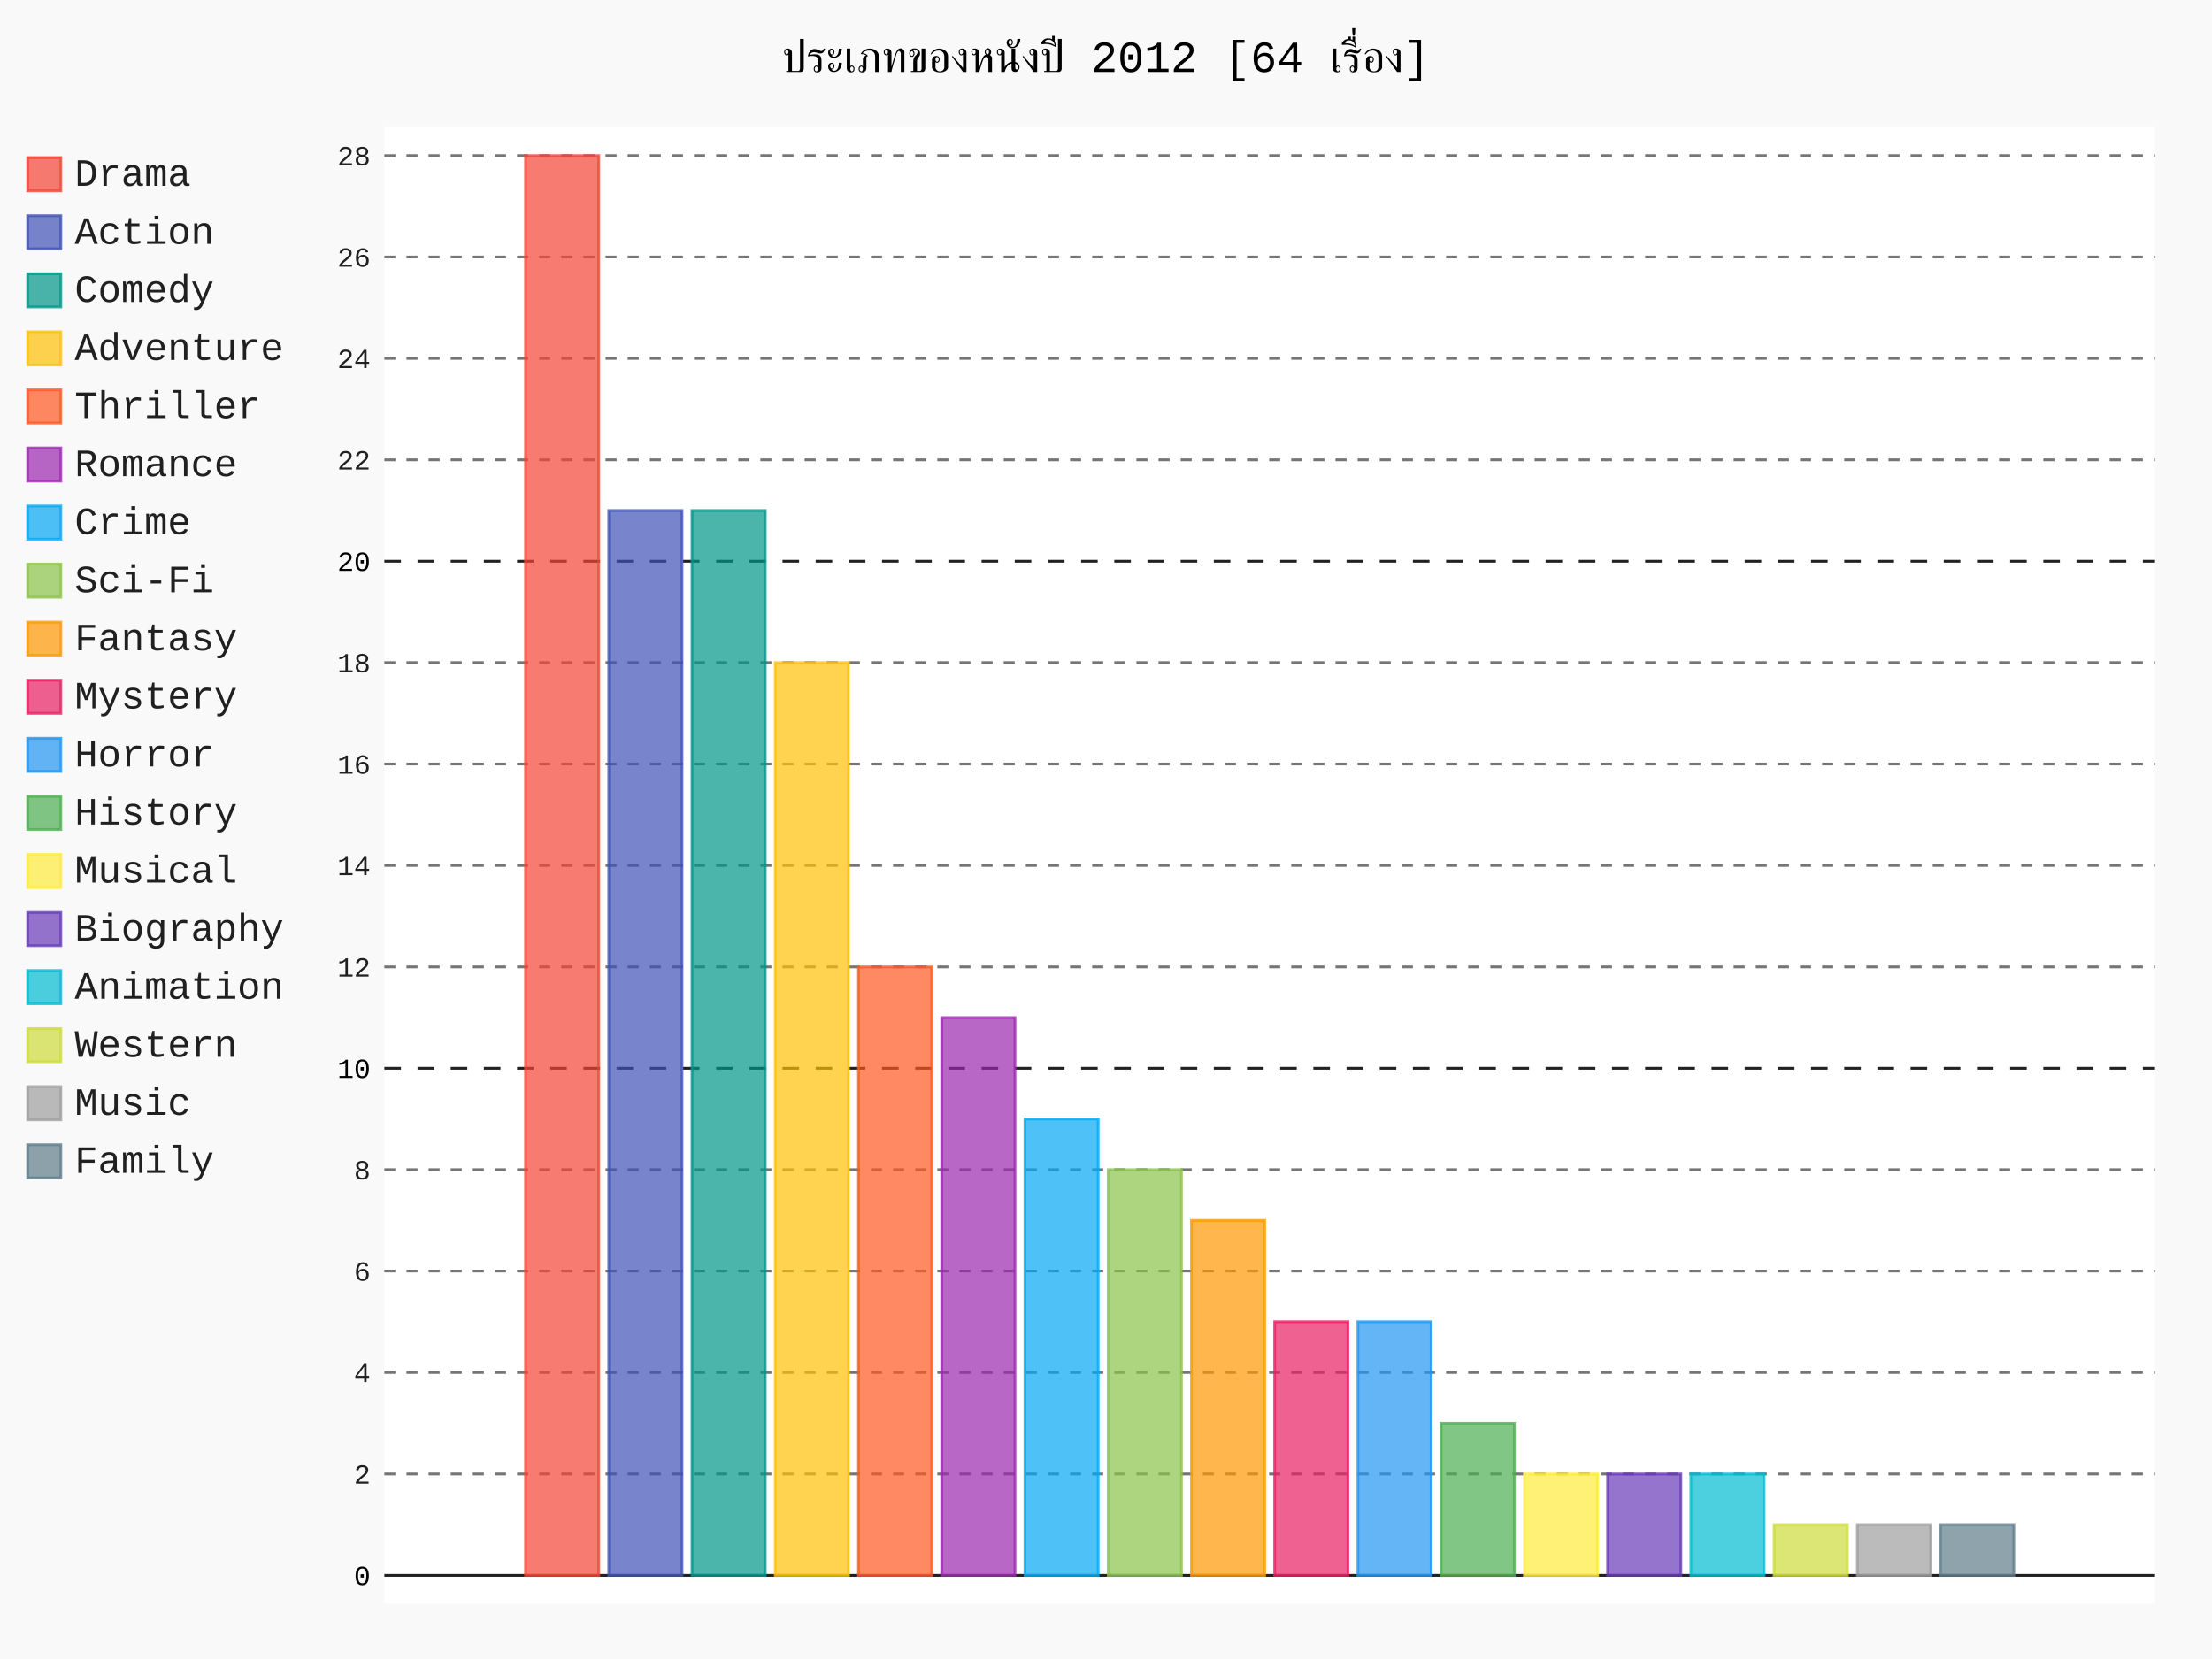
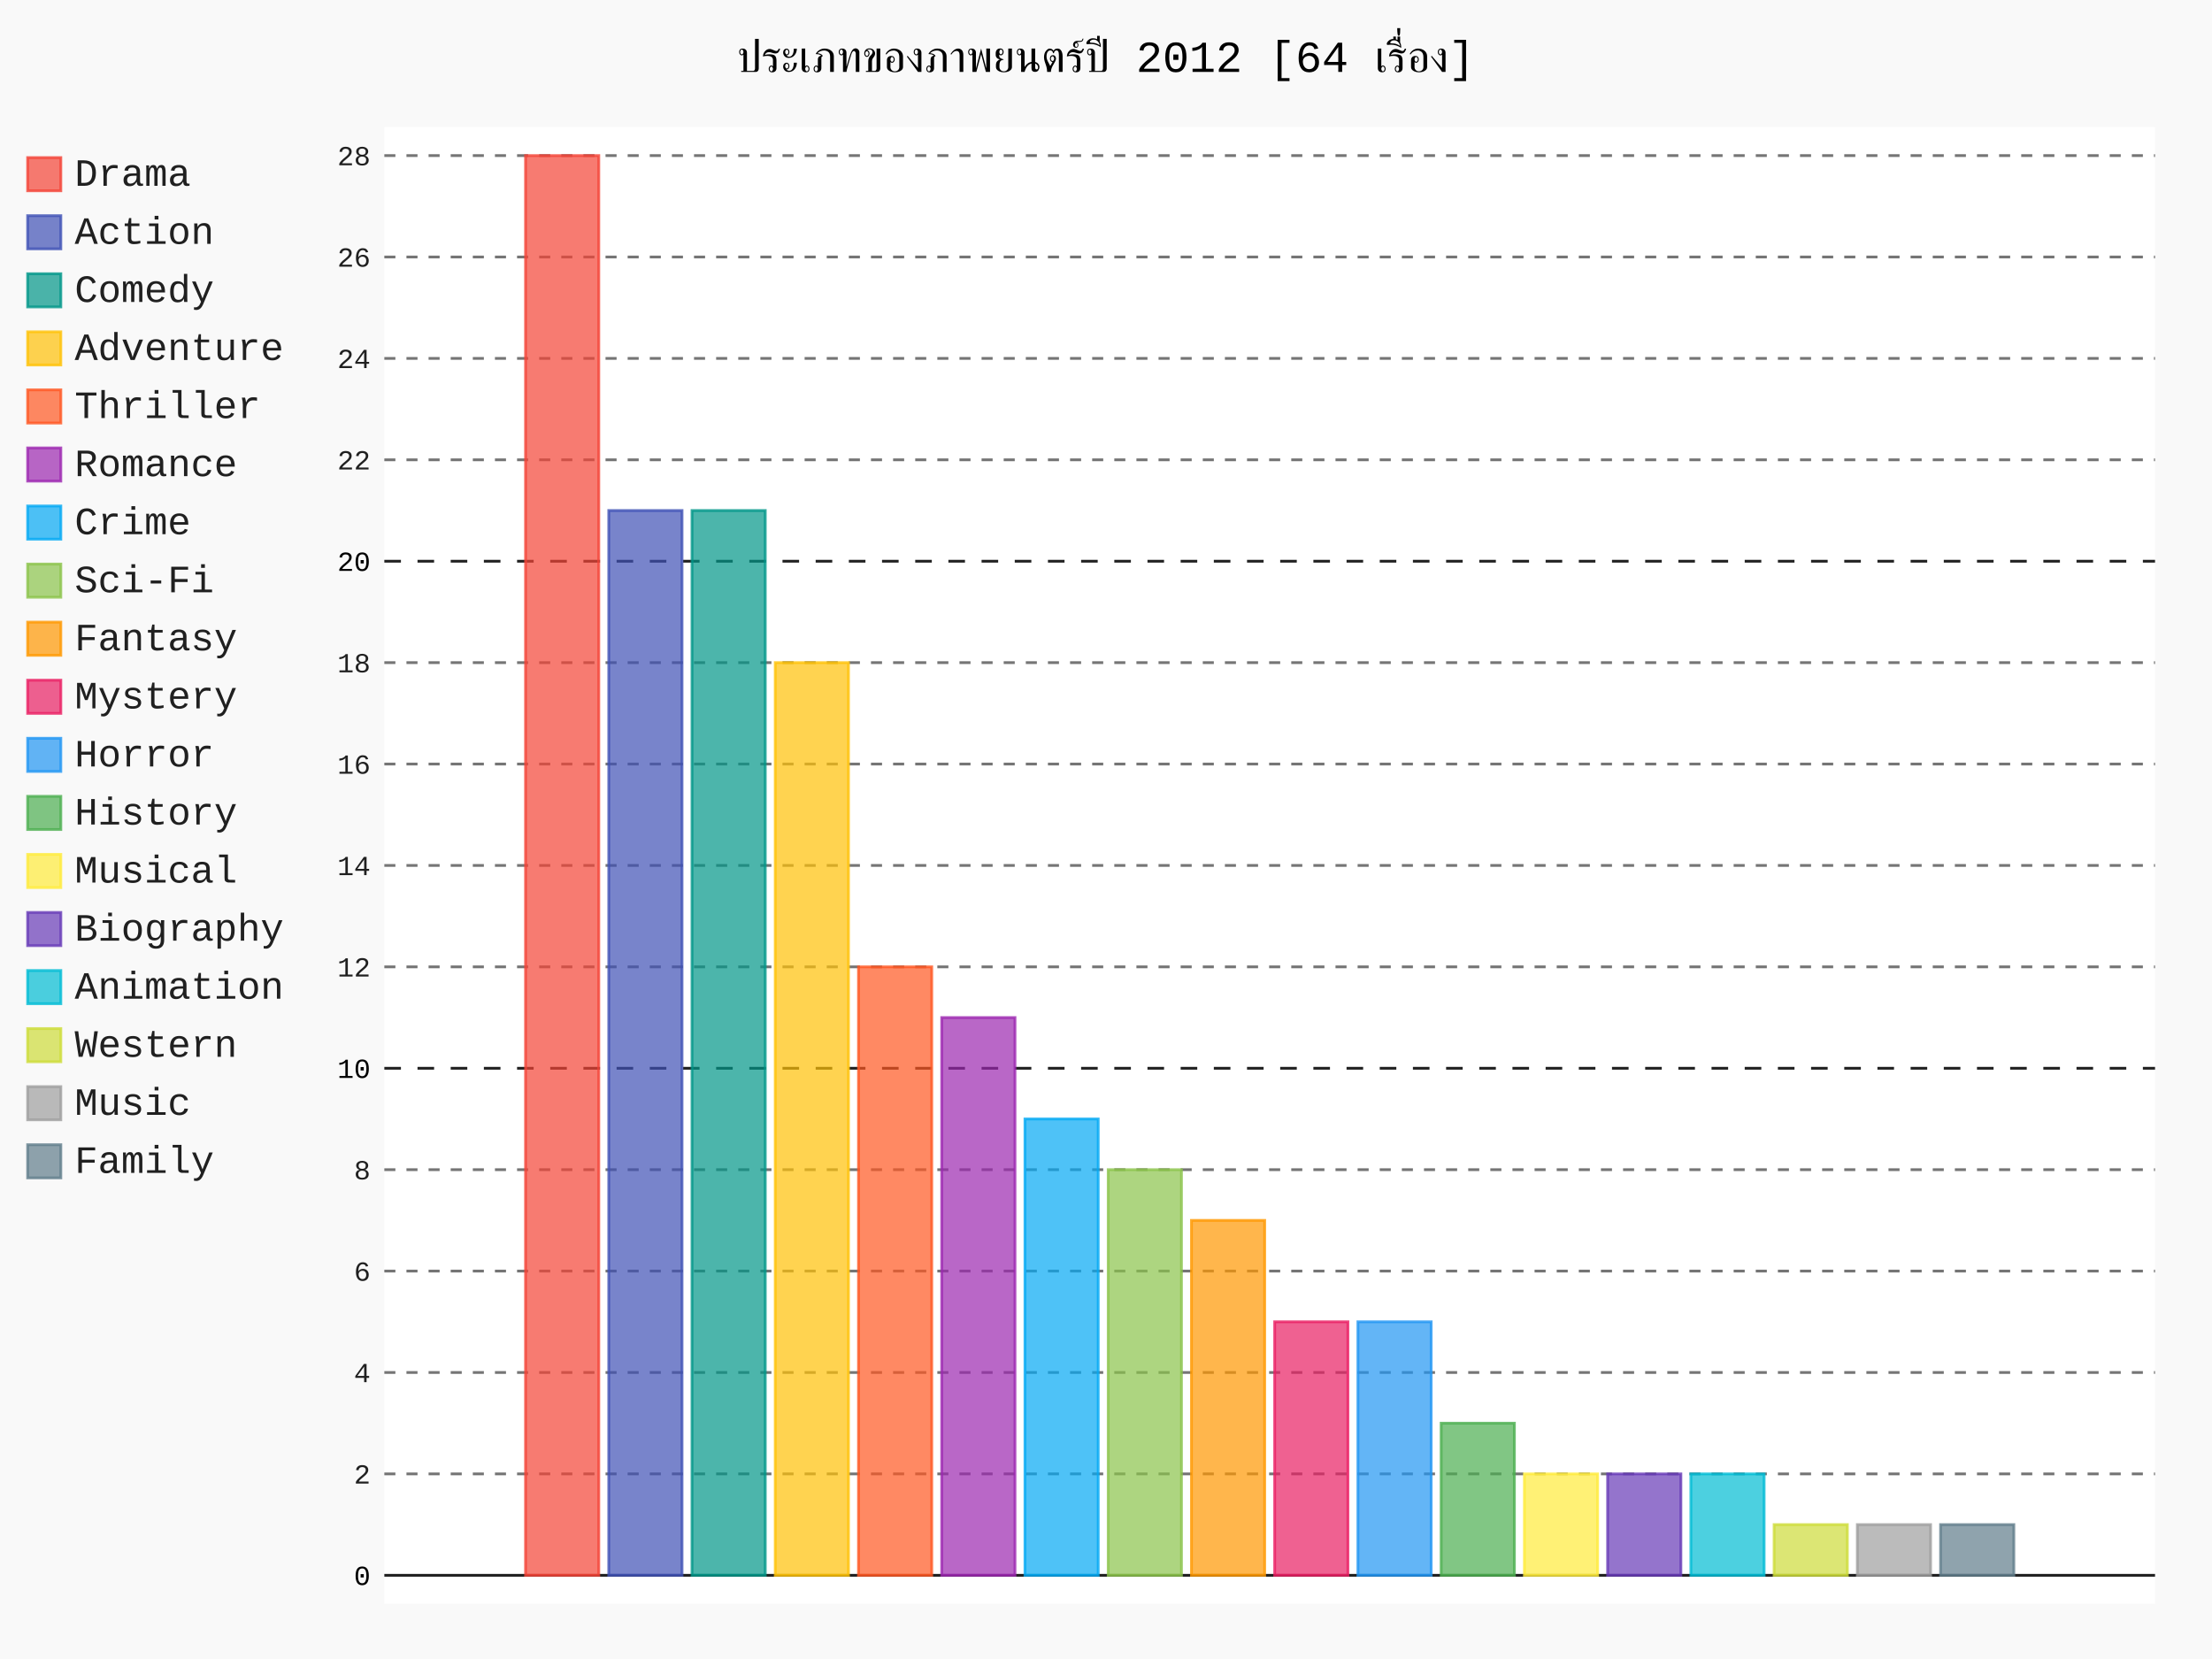
- <svg xmlns="http://www.w3.org/2000/svg" class="pygal-chart" id="chart-984351dc-c50b-4d61-a6a9-8d604bf88dde" viewBox="0 0 800 600">
+ <svg xmlns="http://www.w3.org/2000/svg" class="pygal-chart" id="chart-71fe6a8d-1f50-4943-a49f-e9e0e749d22f" viewBox="0 0 800 600">
  <defs>
-     <style type="text/css">#chart-984351dc-c50b-4d61-a6a9-8d604bf88dde{-webkit-user-select:none;-webkit-font-smoothing:antialiased;font-family:Consolas,"Liberation Mono",Menlo,Courier,monospace}#chart-984351dc-c50b-4d61-a6a9-8d604bf88dde .title{font-family:Consolas,"Liberation Mono",Menlo,Courier,monospace;font-size:16px}#chart-984351dc-c50b-4d61-a6a9-8d604bf88dde .legends .legend text{font-family:Consolas,"Liberation Mono",Menlo,Courier,monospace;font-size:14px}#chart-984351dc-c50b-4d61-a6a9-8d604bf88dde .axis text{font-family:Consolas,"Liberation Mono",Menlo,Courier,monospace;font-size:10px}#chart-984351dc-c50b-4d61-a6a9-8d604bf88dde .axis text.major{font-family:Consolas,"Liberation Mono",Menlo,Courier,monospace;font-size:10px}#chart-984351dc-c50b-4d61-a6a9-8d604bf88dde .text-overlay text.value{font-family:Consolas,"Liberation Mono",Menlo,Courier,monospace;font-size:16px}#chart-984351dc-c50b-4d61-a6a9-8d604bf88dde .text-overlay text.label{font-family:Consolas,"Liberation Mono",Menlo,Courier,monospace;font-size:10px}#chart-984351dc-c50b-4d61-a6a9-8d604bf88dde .tooltip{font-family:Consolas,"Liberation Mono",Menlo,Courier,monospace;font-size:14px}#chart-984351dc-c50b-4d61-a6a9-8d604bf88dde text.no_data{font-family:Consolas,"Liberation Mono",Menlo,Courier,monospace;font-size:64px}
- #chart-984351dc-c50b-4d61-a6a9-8d604bf88dde{background-color:rgba(249,249,249,1)}#chart-984351dc-c50b-4d61-a6a9-8d604bf88dde path,#chart-984351dc-c50b-4d61-a6a9-8d604bf88dde line,#chart-984351dc-c50b-4d61-a6a9-8d604bf88dde rect,#chart-984351dc-c50b-4d61-a6a9-8d604bf88dde circle{-webkit-transition:150ms;-moz-transition:150ms;transition:150ms}#chart-984351dc-c50b-4d61-a6a9-8d604bf88dde .graph &gt; .background{fill:rgba(249,249,249,1)}#chart-984351dc-c50b-4d61-a6a9-8d604bf88dde .plot &gt; .background{fill:rgba(255,255,255,1)}#chart-984351dc-c50b-4d61-a6a9-8d604bf88dde .graph{fill:rgba(0,0,0,.87)}#chart-984351dc-c50b-4d61-a6a9-8d604bf88dde text.no_data{fill:rgba(0,0,0,1)}#chart-984351dc-c50b-4d61-a6a9-8d604bf88dde .title{fill:rgba(0,0,0,1)}#chart-984351dc-c50b-4d61-a6a9-8d604bf88dde .legends .legend text{fill:rgba(0,0,0,.87)}#chart-984351dc-c50b-4d61-a6a9-8d604bf88dde .legends .legend:hover text{fill:rgba(0,0,0,1)}#chart-984351dc-c50b-4d61-a6a9-8d604bf88dde .axis .line{stroke:rgba(0,0,0,1)}#chart-984351dc-c50b-4d61-a6a9-8d604bf88dde .axis .guide.line{stroke:rgba(0,0,0,.54)}#chart-984351dc-c50b-4d61-a6a9-8d604bf88dde .axis .major.line{stroke:rgba(0,0,0,.87)}#chart-984351dc-c50b-4d61-a6a9-8d604bf88dde .axis text.major{fill:rgba(0,0,0,1)}#chart-984351dc-c50b-4d61-a6a9-8d604bf88dde .axis.y .guides:hover .guide.line,#chart-984351dc-c50b-4d61-a6a9-8d604bf88dde .line-graph .axis.x .guides:hover .guide.line,#chart-984351dc-c50b-4d61-a6a9-8d604bf88dde .stackedline-graph .axis.x .guides:hover .guide.line,#chart-984351dc-c50b-4d61-a6a9-8d604bf88dde .xy-graph .axis.x .guides:hover .guide.line{stroke:rgba(0,0,0,1)}#chart-984351dc-c50b-4d61-a6a9-8d604bf88dde .axis .guides:hover text{fill:rgba(0,0,0,1)}#chart-984351dc-c50b-4d61-a6a9-8d604bf88dde .reactive{fill-opacity:.7;stroke-opacity:.8}#chart-984351dc-c50b-4d61-a6a9-8d604bf88dde .ci{stroke:rgba(0,0,0,.87)}#chart-984351dc-c50b-4d61-a6a9-8d604bf88dde .reactive.active,#chart-984351dc-c50b-4d61-a6a9-8d604bf88dde .active .reactive{fill-opacity:.8;stroke-opacity:.9;stroke-width:4}#chart-984351dc-c50b-4d61-a6a9-8d604bf88dde .ci .reactive.active{stroke-width:1.5}#chart-984351dc-c50b-4d61-a6a9-8d604bf88dde .series text{fill:rgba(0,0,0,1)}#chart-984351dc-c50b-4d61-a6a9-8d604bf88dde .tooltip rect{fill:rgba(255,255,255,1);stroke:rgba(0,0,0,1);-webkit-transition:opacity 150ms;-moz-transition:opacity 150ms;transition:opacity 150ms}#chart-984351dc-c50b-4d61-a6a9-8d604bf88dde .tooltip .label{fill:rgba(0,0,0,.87)}#chart-984351dc-c50b-4d61-a6a9-8d604bf88dde .tooltip .label{fill:rgba(0,0,0,.87)}#chart-984351dc-c50b-4d61-a6a9-8d604bf88dde .tooltip .legend{font-size:.8em;fill:rgba(0,0,0,.54)}#chart-984351dc-c50b-4d61-a6a9-8d604bf88dde .tooltip .x_label{font-size:.6em;fill:rgba(0,0,0,1)}#chart-984351dc-c50b-4d61-a6a9-8d604bf88dde .tooltip .xlink{font-size:.5em;text-decoration:underline}#chart-984351dc-c50b-4d61-a6a9-8d604bf88dde .tooltip .value{font-size:1.5em}#chart-984351dc-c50b-4d61-a6a9-8d604bf88dde .bound{font-size:.5em}#chart-984351dc-c50b-4d61-a6a9-8d604bf88dde .max-value{font-size:.75em;fill:rgba(0,0,0,.54)}#chart-984351dc-c50b-4d61-a6a9-8d604bf88dde .map-element{fill:rgba(255,255,255,1);stroke:rgba(0,0,0,.54) !important}#chart-984351dc-c50b-4d61-a6a9-8d604bf88dde .map-element .reactive{fill-opacity:inherit;stroke-opacity:inherit}#chart-984351dc-c50b-4d61-a6a9-8d604bf88dde .color-0,#chart-984351dc-c50b-4d61-a6a9-8d604bf88dde .color-0 a:visited{stroke:#F44336;fill:#F44336}#chart-984351dc-c50b-4d61-a6a9-8d604bf88dde .color-1,#chart-984351dc-c50b-4d61-a6a9-8d604bf88dde .color-1 a:visited{stroke:#3F51B5;fill:#3F51B5}#chart-984351dc-c50b-4d61-a6a9-8d604bf88dde .color-2,#chart-984351dc-c50b-4d61-a6a9-8d604bf88dde .color-2 a:visited{stroke:#009688;fill:#009688}#chart-984351dc-c50b-4d61-a6a9-8d604bf88dde .color-3,#chart-984351dc-c50b-4d61-a6a9-8d604bf88dde .color-3 a:visited{stroke:#FFC107;fill:#FFC107}#chart-984351dc-c50b-4d61-a6a9-8d604bf88dde .color-4,#chart-984351dc-c50b-4d61-a6a9-8d604bf88dde .color-4 a:visited{stroke:#FF5722;fill:#FF5722}#chart-984351dc-c50b-4d61-a6a9-8d604bf88dde .color-5,#chart-984351dc-c50b-4d61-a6a9-8d604bf88dde .color-5 a:visited{stroke:#9C27B0;fill:#9C27B0}#chart-984351dc-c50b-4d61-a6a9-8d604bf88dde .color-6,#chart-984351dc-c50b-4d61-a6a9-8d604bf88dde .color-6 a:visited{stroke:#03A9F4;fill:#03A9F4}#chart-984351dc-c50b-4d61-a6a9-8d604bf88dde .color-7,#chart-984351dc-c50b-4d61-a6a9-8d604bf88dde .color-7 a:visited{stroke:#8BC34A;fill:#8BC34A}#chart-984351dc-c50b-4d61-a6a9-8d604bf88dde .color-8,#chart-984351dc-c50b-4d61-a6a9-8d604bf88dde .color-8 a:visited{stroke:#FF9800;fill:#FF9800}#chart-984351dc-c50b-4d61-a6a9-8d604bf88dde .color-9,#chart-984351dc-c50b-4d61-a6a9-8d604bf88dde .color-9 a:visited{stroke:#E91E63;fill:#E91E63}#chart-984351dc-c50b-4d61-a6a9-8d604bf88dde .color-10,#chart-984351dc-c50b-4d61-a6a9-8d604bf88dde .color-10 a:visited{stroke:#2196F3;fill:#2196F3}#chart-984351dc-c50b-4d61-a6a9-8d604bf88dde .color-11,#chart-984351dc-c50b-4d61-a6a9-8d604bf88dde .color-11 a:visited{stroke:#4CAF50;fill:#4CAF50}#chart-984351dc-c50b-4d61-a6a9-8d604bf88dde .color-12,#chart-984351dc-c50b-4d61-a6a9-8d604bf88dde .color-12 a:visited{stroke:#FFEB3B;fill:#FFEB3B}#chart-984351dc-c50b-4d61-a6a9-8d604bf88dde .color-13,#chart-984351dc-c50b-4d61-a6a9-8d604bf88dde .color-13 a:visited{stroke:#673AB7;fill:#673AB7}#chart-984351dc-c50b-4d61-a6a9-8d604bf88dde .color-14,#chart-984351dc-c50b-4d61-a6a9-8d604bf88dde .color-14 a:visited{stroke:#00BCD4;fill:#00BCD4}#chart-984351dc-c50b-4d61-a6a9-8d604bf88dde .color-15,#chart-984351dc-c50b-4d61-a6a9-8d604bf88dde .color-15 a:visited{stroke:#CDDC39;fill:#CDDC39}#chart-984351dc-c50b-4d61-a6a9-8d604bf88dde .color-16,#chart-984351dc-c50b-4d61-a6a9-8d604bf88dde .color-16 a:visited{stroke:#9E9E9E;fill:#9E9E9E}#chart-984351dc-c50b-4d61-a6a9-8d604bf88dde .color-17,#chart-984351dc-c50b-4d61-a6a9-8d604bf88dde .color-17 a:visited{stroke:#607D8B;fill:#607D8B}#chart-984351dc-c50b-4d61-a6a9-8d604bf88dde .text-overlay .color-0 text{fill:black}#chart-984351dc-c50b-4d61-a6a9-8d604bf88dde .text-overlay .color-1 text{fill:black}#chart-984351dc-c50b-4d61-a6a9-8d604bf88dde .text-overlay .color-2 text{fill:black}#chart-984351dc-c50b-4d61-a6a9-8d604bf88dde .text-overlay .color-3 text{fill:black}#chart-984351dc-c50b-4d61-a6a9-8d604bf88dde .text-overlay .color-4 text{fill:black}#chart-984351dc-c50b-4d61-a6a9-8d604bf88dde .text-overlay .color-5 text{fill:black}#chart-984351dc-c50b-4d61-a6a9-8d604bf88dde .text-overlay .color-6 text{fill:black}#chart-984351dc-c50b-4d61-a6a9-8d604bf88dde .text-overlay .color-7 text{fill:black}#chart-984351dc-c50b-4d61-a6a9-8d604bf88dde .text-overlay .color-8 text{fill:black}#chart-984351dc-c50b-4d61-a6a9-8d604bf88dde .text-overlay .color-9 text{fill:black}#chart-984351dc-c50b-4d61-a6a9-8d604bf88dde .text-overlay .color-10 text{fill:black}#chart-984351dc-c50b-4d61-a6a9-8d604bf88dde .text-overlay .color-11 text{fill:black}#chart-984351dc-c50b-4d61-a6a9-8d604bf88dde .text-overlay .color-12 text{fill:black}#chart-984351dc-c50b-4d61-a6a9-8d604bf88dde .text-overlay .color-13 text{fill:black}#chart-984351dc-c50b-4d61-a6a9-8d604bf88dde .text-overlay .color-14 text{fill:black}#chart-984351dc-c50b-4d61-a6a9-8d604bf88dde .text-overlay .color-15 text{fill:black}#chart-984351dc-c50b-4d61-a6a9-8d604bf88dde .text-overlay .color-16 text{fill:black}#chart-984351dc-c50b-4d61-a6a9-8d604bf88dde .text-overlay .color-17 text{fill:black}
- #chart-984351dc-c50b-4d61-a6a9-8d604bf88dde text.no_data{text-anchor:middle}#chart-984351dc-c50b-4d61-a6a9-8d604bf88dde .guide.line{fill:none}#chart-984351dc-c50b-4d61-a6a9-8d604bf88dde .centered{text-anchor:middle}#chart-984351dc-c50b-4d61-a6a9-8d604bf88dde .title{text-anchor:middle}#chart-984351dc-c50b-4d61-a6a9-8d604bf88dde .legends .legend text{fill-opacity:1}#chart-984351dc-c50b-4d61-a6a9-8d604bf88dde .axis.x text{text-anchor:middle}#chart-984351dc-c50b-4d61-a6a9-8d604bf88dde .axis.x:not(.web) text[transform]{text-anchor:start}#chart-984351dc-c50b-4d61-a6a9-8d604bf88dde .axis.x:not(.web) text[transform].backwards{text-anchor:end}#chart-984351dc-c50b-4d61-a6a9-8d604bf88dde .axis.y text{text-anchor:end}#chart-984351dc-c50b-4d61-a6a9-8d604bf88dde .axis.y text[transform].backwards{text-anchor:start}#chart-984351dc-c50b-4d61-a6a9-8d604bf88dde .axis.y2 text{text-anchor:start}#chart-984351dc-c50b-4d61-a6a9-8d604bf88dde .axis.y2 text[transform].backwards{text-anchor:end}#chart-984351dc-c50b-4d61-a6a9-8d604bf88dde .axis .guide.line{stroke-dasharray:4,4}#chart-984351dc-c50b-4d61-a6a9-8d604bf88dde .axis .major.guide.line{stroke-dasharray:6,6}#chart-984351dc-c50b-4d61-a6a9-8d604bf88dde .horizontal .axis.y .guide.line,#chart-984351dc-c50b-4d61-a6a9-8d604bf88dde .horizontal .axis.y2 .guide.line,#chart-984351dc-c50b-4d61-a6a9-8d604bf88dde .vertical .axis.x .guide.line{opacity:0}#chart-984351dc-c50b-4d61-a6a9-8d604bf88dde .horizontal .axis.always_show .guide.line,#chart-984351dc-c50b-4d61-a6a9-8d604bf88dde .vertical .axis.always_show .guide.line{opacity:1 !important}#chart-984351dc-c50b-4d61-a6a9-8d604bf88dde .axis.y .guides:hover .guide.line,#chart-984351dc-c50b-4d61-a6a9-8d604bf88dde .axis.y2 .guides:hover .guide.line,#chart-984351dc-c50b-4d61-a6a9-8d604bf88dde .axis.x .guides:hover .guide.line{opacity:1}#chart-984351dc-c50b-4d61-a6a9-8d604bf88dde .axis .guides:hover text{opacity:1}#chart-984351dc-c50b-4d61-a6a9-8d604bf88dde .nofill{fill:none}#chart-984351dc-c50b-4d61-a6a9-8d604bf88dde .subtle-fill{fill-opacity:.2}#chart-984351dc-c50b-4d61-a6a9-8d604bf88dde .dot{stroke-width:1px;fill-opacity:1}#chart-984351dc-c50b-4d61-a6a9-8d604bf88dde .dot.active{stroke-width:5px}#chart-984351dc-c50b-4d61-a6a9-8d604bf88dde .dot.negative{fill:transparent}#chart-984351dc-c50b-4d61-a6a9-8d604bf88dde text,#chart-984351dc-c50b-4d61-a6a9-8d604bf88dde tspan{stroke:none !important}#chart-984351dc-c50b-4d61-a6a9-8d604bf88dde .series text.active{opacity:1}#chart-984351dc-c50b-4d61-a6a9-8d604bf88dde .tooltip rect{fill-opacity:.95;stroke-width:.5}#chart-984351dc-c50b-4d61-a6a9-8d604bf88dde .tooltip text{fill-opacity:1}#chart-984351dc-c50b-4d61-a6a9-8d604bf88dde .showable{visibility:hidden}#chart-984351dc-c50b-4d61-a6a9-8d604bf88dde .showable.shown{visibility:visible}#chart-984351dc-c50b-4d61-a6a9-8d604bf88dde .gauge-background{fill:rgba(229,229,229,1);stroke:none}#chart-984351dc-c50b-4d61-a6a9-8d604bf88dde .bg-lines{stroke:rgba(249,249,249,1);stroke-width:2px}</style>
+     <style type="text/css">#chart-71fe6a8d-1f50-4943-a49f-e9e0e749d22f{-webkit-user-select:none;-webkit-font-smoothing:antialiased;font-family:Consolas,"Liberation Mono",Menlo,Courier,monospace}#chart-71fe6a8d-1f50-4943-a49f-e9e0e749d22f .title{font-family:Consolas,"Liberation Mono",Menlo,Courier,monospace;font-size:16px}#chart-71fe6a8d-1f50-4943-a49f-e9e0e749d22f .legends .legend text{font-family:Consolas,"Liberation Mono",Menlo,Courier,monospace;font-size:14px}#chart-71fe6a8d-1f50-4943-a49f-e9e0e749d22f .axis text{font-family:Consolas,"Liberation Mono",Menlo,Courier,monospace;font-size:10px}#chart-71fe6a8d-1f50-4943-a49f-e9e0e749d22f .axis text.major{font-family:Consolas,"Liberation Mono",Menlo,Courier,monospace;font-size:10px}#chart-71fe6a8d-1f50-4943-a49f-e9e0e749d22f .text-overlay text.value{font-family:Consolas,"Liberation Mono",Menlo,Courier,monospace;font-size:16px}#chart-71fe6a8d-1f50-4943-a49f-e9e0e749d22f .text-overlay text.label{font-family:Consolas,"Liberation Mono",Menlo,Courier,monospace;font-size:10px}#chart-71fe6a8d-1f50-4943-a49f-e9e0e749d22f .tooltip{font-family:Consolas,"Liberation Mono",Menlo,Courier,monospace;font-size:14px}#chart-71fe6a8d-1f50-4943-a49f-e9e0e749d22f text.no_data{font-family:Consolas,"Liberation Mono",Menlo,Courier,monospace;font-size:64px}
+ #chart-71fe6a8d-1f50-4943-a49f-e9e0e749d22f{background-color:rgba(249,249,249,1)}#chart-71fe6a8d-1f50-4943-a49f-e9e0e749d22f path,#chart-71fe6a8d-1f50-4943-a49f-e9e0e749d22f line,#chart-71fe6a8d-1f50-4943-a49f-e9e0e749d22f rect,#chart-71fe6a8d-1f50-4943-a49f-e9e0e749d22f circle{-webkit-transition:150ms;-moz-transition:150ms;transition:150ms}#chart-71fe6a8d-1f50-4943-a49f-e9e0e749d22f .graph &gt; .background{fill:rgba(249,249,249,1)}#chart-71fe6a8d-1f50-4943-a49f-e9e0e749d22f .plot &gt; .background{fill:rgba(255,255,255,1)}#chart-71fe6a8d-1f50-4943-a49f-e9e0e749d22f .graph{fill:rgba(0,0,0,.87)}#chart-71fe6a8d-1f50-4943-a49f-e9e0e749d22f text.no_data{fill:rgba(0,0,0,1)}#chart-71fe6a8d-1f50-4943-a49f-e9e0e749d22f .title{fill:rgba(0,0,0,1)}#chart-71fe6a8d-1f50-4943-a49f-e9e0e749d22f .legends .legend text{fill:rgba(0,0,0,.87)}#chart-71fe6a8d-1f50-4943-a49f-e9e0e749d22f .legends .legend:hover text{fill:rgba(0,0,0,1)}#chart-71fe6a8d-1f50-4943-a49f-e9e0e749d22f .axis .line{stroke:rgba(0,0,0,1)}#chart-71fe6a8d-1f50-4943-a49f-e9e0e749d22f .axis .guide.line{stroke:rgba(0,0,0,.54)}#chart-71fe6a8d-1f50-4943-a49f-e9e0e749d22f .axis .major.line{stroke:rgba(0,0,0,.87)}#chart-71fe6a8d-1f50-4943-a49f-e9e0e749d22f .axis text.major{fill:rgba(0,0,0,1)}#chart-71fe6a8d-1f50-4943-a49f-e9e0e749d22f .axis.y .guides:hover .guide.line,#chart-71fe6a8d-1f50-4943-a49f-e9e0e749d22f .line-graph .axis.x .guides:hover .guide.line,#chart-71fe6a8d-1f50-4943-a49f-e9e0e749d22f .stackedline-graph .axis.x .guides:hover .guide.line,#chart-71fe6a8d-1f50-4943-a49f-e9e0e749d22f .xy-graph .axis.x .guides:hover .guide.line{stroke:rgba(0,0,0,1)}#chart-71fe6a8d-1f50-4943-a49f-e9e0e749d22f .axis .guides:hover text{fill:rgba(0,0,0,1)}#chart-71fe6a8d-1f50-4943-a49f-e9e0e749d22f .reactive{fill-opacity:.7;stroke-opacity:.8}#chart-71fe6a8d-1f50-4943-a49f-e9e0e749d22f .ci{stroke:rgba(0,0,0,.87)}#chart-71fe6a8d-1f50-4943-a49f-e9e0e749d22f .reactive.active,#chart-71fe6a8d-1f50-4943-a49f-e9e0e749d22f .active .reactive{fill-opacity:.8;stroke-opacity:.9;stroke-width:4}#chart-71fe6a8d-1f50-4943-a49f-e9e0e749d22f .ci .reactive.active{stroke-width:1.5}#chart-71fe6a8d-1f50-4943-a49f-e9e0e749d22f .series text{fill:rgba(0,0,0,1)}#chart-71fe6a8d-1f50-4943-a49f-e9e0e749d22f .tooltip rect{fill:rgba(255,255,255,1);stroke:rgba(0,0,0,1);-webkit-transition:opacity 150ms;-moz-transition:opacity 150ms;transition:opacity 150ms}#chart-71fe6a8d-1f50-4943-a49f-e9e0e749d22f .tooltip .label{fill:rgba(0,0,0,.87)}#chart-71fe6a8d-1f50-4943-a49f-e9e0e749d22f .tooltip .label{fill:rgba(0,0,0,.87)}#chart-71fe6a8d-1f50-4943-a49f-e9e0e749d22f .tooltip .legend{font-size:.8em;fill:rgba(0,0,0,.54)}#chart-71fe6a8d-1f50-4943-a49f-e9e0e749d22f .tooltip .x_label{font-size:.6em;fill:rgba(0,0,0,1)}#chart-71fe6a8d-1f50-4943-a49f-e9e0e749d22f .tooltip .xlink{font-size:.5em;text-decoration:underline}#chart-71fe6a8d-1f50-4943-a49f-e9e0e749d22f .tooltip .value{font-size:1.5em}#chart-71fe6a8d-1f50-4943-a49f-e9e0e749d22f .bound{font-size:.5em}#chart-71fe6a8d-1f50-4943-a49f-e9e0e749d22f .max-value{font-size:.75em;fill:rgba(0,0,0,.54)}#chart-71fe6a8d-1f50-4943-a49f-e9e0e749d22f .map-element{fill:rgba(255,255,255,1);stroke:rgba(0,0,0,.54) !important}#chart-71fe6a8d-1f50-4943-a49f-e9e0e749d22f .map-element .reactive{fill-opacity:inherit;stroke-opacity:inherit}#chart-71fe6a8d-1f50-4943-a49f-e9e0e749d22f .color-0,#chart-71fe6a8d-1f50-4943-a49f-e9e0e749d22f .color-0 a:visited{stroke:#F44336;fill:#F44336}#chart-71fe6a8d-1f50-4943-a49f-e9e0e749d22f .color-1,#chart-71fe6a8d-1f50-4943-a49f-e9e0e749d22f .color-1 a:visited{stroke:#3F51B5;fill:#3F51B5}#chart-71fe6a8d-1f50-4943-a49f-e9e0e749d22f .color-2,#chart-71fe6a8d-1f50-4943-a49f-e9e0e749d22f .color-2 a:visited{stroke:#009688;fill:#009688}#chart-71fe6a8d-1f50-4943-a49f-e9e0e749d22f .color-3,#chart-71fe6a8d-1f50-4943-a49f-e9e0e749d22f .color-3 a:visited{stroke:#FFC107;fill:#FFC107}#chart-71fe6a8d-1f50-4943-a49f-e9e0e749d22f .color-4,#chart-71fe6a8d-1f50-4943-a49f-e9e0e749d22f .color-4 a:visited{stroke:#FF5722;fill:#FF5722}#chart-71fe6a8d-1f50-4943-a49f-e9e0e749d22f .color-5,#chart-71fe6a8d-1f50-4943-a49f-e9e0e749d22f .color-5 a:visited{stroke:#9C27B0;fill:#9C27B0}#chart-71fe6a8d-1f50-4943-a49f-e9e0e749d22f .color-6,#chart-71fe6a8d-1f50-4943-a49f-e9e0e749d22f .color-6 a:visited{stroke:#03A9F4;fill:#03A9F4}#chart-71fe6a8d-1f50-4943-a49f-e9e0e749d22f .color-7,#chart-71fe6a8d-1f50-4943-a49f-e9e0e749d22f .color-7 a:visited{stroke:#8BC34A;fill:#8BC34A}#chart-71fe6a8d-1f50-4943-a49f-e9e0e749d22f .color-8,#chart-71fe6a8d-1f50-4943-a49f-e9e0e749d22f .color-8 a:visited{stroke:#FF9800;fill:#FF9800}#chart-71fe6a8d-1f50-4943-a49f-e9e0e749d22f .color-9,#chart-71fe6a8d-1f50-4943-a49f-e9e0e749d22f .color-9 a:visited{stroke:#E91E63;fill:#E91E63}#chart-71fe6a8d-1f50-4943-a49f-e9e0e749d22f .color-10,#chart-71fe6a8d-1f50-4943-a49f-e9e0e749d22f .color-10 a:visited{stroke:#2196F3;fill:#2196F3}#chart-71fe6a8d-1f50-4943-a49f-e9e0e749d22f .color-11,#chart-71fe6a8d-1f50-4943-a49f-e9e0e749d22f .color-11 a:visited{stroke:#4CAF50;fill:#4CAF50}#chart-71fe6a8d-1f50-4943-a49f-e9e0e749d22f .color-12,#chart-71fe6a8d-1f50-4943-a49f-e9e0e749d22f .color-12 a:visited{stroke:#FFEB3B;fill:#FFEB3B}#chart-71fe6a8d-1f50-4943-a49f-e9e0e749d22f .color-13,#chart-71fe6a8d-1f50-4943-a49f-e9e0e749d22f .color-13 a:visited{stroke:#673AB7;fill:#673AB7}#chart-71fe6a8d-1f50-4943-a49f-e9e0e749d22f .color-14,#chart-71fe6a8d-1f50-4943-a49f-e9e0e749d22f .color-14 a:visited{stroke:#00BCD4;fill:#00BCD4}#chart-71fe6a8d-1f50-4943-a49f-e9e0e749d22f .color-15,#chart-71fe6a8d-1f50-4943-a49f-e9e0e749d22f .color-15 a:visited{stroke:#CDDC39;fill:#CDDC39}#chart-71fe6a8d-1f50-4943-a49f-e9e0e749d22f .color-16,#chart-71fe6a8d-1f50-4943-a49f-e9e0e749d22f .color-16 a:visited{stroke:#9E9E9E;fill:#9E9E9E}#chart-71fe6a8d-1f50-4943-a49f-e9e0e749d22f .color-17,#chart-71fe6a8d-1f50-4943-a49f-e9e0e749d22f .color-17 a:visited{stroke:#607D8B;fill:#607D8B}#chart-71fe6a8d-1f50-4943-a49f-e9e0e749d22f .text-overlay .color-0 text{fill:black}#chart-71fe6a8d-1f50-4943-a49f-e9e0e749d22f .text-overlay .color-1 text{fill:black}#chart-71fe6a8d-1f50-4943-a49f-e9e0e749d22f .text-overlay .color-2 text{fill:black}#chart-71fe6a8d-1f50-4943-a49f-e9e0e749d22f .text-overlay .color-3 text{fill:black}#chart-71fe6a8d-1f50-4943-a49f-e9e0e749d22f .text-overlay .color-4 text{fill:black}#chart-71fe6a8d-1f50-4943-a49f-e9e0e749d22f .text-overlay .color-5 text{fill:black}#chart-71fe6a8d-1f50-4943-a49f-e9e0e749d22f .text-overlay .color-6 text{fill:black}#chart-71fe6a8d-1f50-4943-a49f-e9e0e749d22f .text-overlay .color-7 text{fill:black}#chart-71fe6a8d-1f50-4943-a49f-e9e0e749d22f .text-overlay .color-8 text{fill:black}#chart-71fe6a8d-1f50-4943-a49f-e9e0e749d22f .text-overlay .color-9 text{fill:black}#chart-71fe6a8d-1f50-4943-a49f-e9e0e749d22f .text-overlay .color-10 text{fill:black}#chart-71fe6a8d-1f50-4943-a49f-e9e0e749d22f .text-overlay .color-11 text{fill:black}#chart-71fe6a8d-1f50-4943-a49f-e9e0e749d22f .text-overlay .color-12 text{fill:black}#chart-71fe6a8d-1f50-4943-a49f-e9e0e749d22f .text-overlay .color-13 text{fill:black}#chart-71fe6a8d-1f50-4943-a49f-e9e0e749d22f .text-overlay .color-14 text{fill:black}#chart-71fe6a8d-1f50-4943-a49f-e9e0e749d22f .text-overlay .color-15 text{fill:black}#chart-71fe6a8d-1f50-4943-a49f-e9e0e749d22f .text-overlay .color-16 text{fill:black}#chart-71fe6a8d-1f50-4943-a49f-e9e0e749d22f .text-overlay .color-17 text{fill:black}
+ #chart-71fe6a8d-1f50-4943-a49f-e9e0e749d22f text.no_data{text-anchor:middle}#chart-71fe6a8d-1f50-4943-a49f-e9e0e749d22f .guide.line{fill:none}#chart-71fe6a8d-1f50-4943-a49f-e9e0e749d22f .centered{text-anchor:middle}#chart-71fe6a8d-1f50-4943-a49f-e9e0e749d22f .title{text-anchor:middle}#chart-71fe6a8d-1f50-4943-a49f-e9e0e749d22f .legends .legend text{fill-opacity:1}#chart-71fe6a8d-1f50-4943-a49f-e9e0e749d22f .axis.x text{text-anchor:middle}#chart-71fe6a8d-1f50-4943-a49f-e9e0e749d22f .axis.x:not(.web) text[transform]{text-anchor:start}#chart-71fe6a8d-1f50-4943-a49f-e9e0e749d22f .axis.x:not(.web) text[transform].backwards{text-anchor:end}#chart-71fe6a8d-1f50-4943-a49f-e9e0e749d22f .axis.y text{text-anchor:end}#chart-71fe6a8d-1f50-4943-a49f-e9e0e749d22f .axis.y text[transform].backwards{text-anchor:start}#chart-71fe6a8d-1f50-4943-a49f-e9e0e749d22f .axis.y2 text{text-anchor:start}#chart-71fe6a8d-1f50-4943-a49f-e9e0e749d22f .axis.y2 text[transform].backwards{text-anchor:end}#chart-71fe6a8d-1f50-4943-a49f-e9e0e749d22f .axis .guide.line{stroke-dasharray:4,4}#chart-71fe6a8d-1f50-4943-a49f-e9e0e749d22f .axis .major.guide.line{stroke-dasharray:6,6}#chart-71fe6a8d-1f50-4943-a49f-e9e0e749d22f .horizontal .axis.y .guide.line,#chart-71fe6a8d-1f50-4943-a49f-e9e0e749d22f .horizontal .axis.y2 .guide.line,#chart-71fe6a8d-1f50-4943-a49f-e9e0e749d22f .vertical .axis.x .guide.line{opacity:0}#chart-71fe6a8d-1f50-4943-a49f-e9e0e749d22f .horizontal .axis.always_show .guide.line,#chart-71fe6a8d-1f50-4943-a49f-e9e0e749d22f .vertical .axis.always_show .guide.line{opacity:1 !important}#chart-71fe6a8d-1f50-4943-a49f-e9e0e749d22f .axis.y .guides:hover .guide.line,#chart-71fe6a8d-1f50-4943-a49f-e9e0e749d22f .axis.y2 .guides:hover .guide.line,#chart-71fe6a8d-1f50-4943-a49f-e9e0e749d22f .axis.x .guides:hover .guide.line{opacity:1}#chart-71fe6a8d-1f50-4943-a49f-e9e0e749d22f .axis .guides:hover text{opacity:1}#chart-71fe6a8d-1f50-4943-a49f-e9e0e749d22f .nofill{fill:none}#chart-71fe6a8d-1f50-4943-a49f-e9e0e749d22f .subtle-fill{fill-opacity:.2}#chart-71fe6a8d-1f50-4943-a49f-e9e0e749d22f .dot{stroke-width:1px;fill-opacity:1}#chart-71fe6a8d-1f50-4943-a49f-e9e0e749d22f .dot.active{stroke-width:5px}#chart-71fe6a8d-1f50-4943-a49f-e9e0e749d22f .dot.negative{fill:transparent}#chart-71fe6a8d-1f50-4943-a49f-e9e0e749d22f text,#chart-71fe6a8d-1f50-4943-a49f-e9e0e749d22f tspan{stroke:none !important}#chart-71fe6a8d-1f50-4943-a49f-e9e0e749d22f .series text.active{opacity:1}#chart-71fe6a8d-1f50-4943-a49f-e9e0e749d22f .tooltip rect{fill-opacity:.95;stroke-width:.5}#chart-71fe6a8d-1f50-4943-a49f-e9e0e749d22f .tooltip text{fill-opacity:1}#chart-71fe6a8d-1f50-4943-a49f-e9e0e749d22f .showable{visibility:hidden}#chart-71fe6a8d-1f50-4943-a49f-e9e0e749d22f .showable.shown{visibility:visible}#chart-71fe6a8d-1f50-4943-a49f-e9e0e749d22f .gauge-background{fill:rgba(229,229,229,1);stroke:none}#chart-71fe6a8d-1f50-4943-a49f-e9e0e749d22f .bg-lines{stroke:rgba(249,249,249,1);stroke-width:2px}</style>
  </defs>
  <g class="graph bar-graph vertical">
    <rect class="background" height="600" width="800" x="0" y="0" />
    <g class="plot" transform="translate(139, 46)">
      <rect class="background" height="534" width="640.4" x="0" y="0" />
      <g class="axis y always_show">
        <g class="guides">
          <path class="axis major line" d="M0 523.731 h640.4" />
          <text class="major" x="-5" y="527.231">0</text>
        </g>
        <g class="guides">
          <path class="guide line" d="M0 487.055 h640.4" />
          <text class="" x="-5" y="490.555">2</text>
        </g>
        <g class="guides">
          <path class="guide line" d="M0 450.379 h640.4" />
          <text class="" x="-5" y="453.879">4</text>
        </g>
        <g class="guides">
          <path class="guide line" d="M0 413.703 h640.4" />
          <text class="" x="-5" y="417.203">6</text>
        </g>
        <g class="guides">
          <path class="guide line" d="M0 377.027 h640.4" />
          <text class="" x="-5" y="380.527">8</text>
        </g>
        <g class="guides">
          <path class="major guide line" d="M0 340.352 h640.4" />
          <text class="major" x="-5" y="343.852">10</text>
        </g>
        <g class="guides">
          <path class="guide line" d="M0 303.676 h640.4" />
          <text class="" x="-5" y="307.176">12</text>
        </g>
        <g class="guides">
          <path class="guide line" d="M0 267 h640.4" />
          <text class="" x="-5" y="270.5">14</text>
        </g>
        <g class="guides">
          <path class="guide line" d="M0 230.324 h640.4" />
          <text class="" x="-5" y="233.824">16</text>
        </g>
        <g class="guides">
          <path class="guide line" d="M0 193.648 h640.4" />
          <text class="" x="-5" y="197.148">18</text>
        </g>
        <g class="guides">
          <path class="major guide line" d="M0 156.973 h640.4" />
          <text class="major" x="-5" y="160.473">20</text>
        </g>
        <g class="guides">
          <path class="guide line" d="M0 120.297 h640.4" />
          <text class="" x="-5" y="123.797">22</text>
        </g>
        <g class="guides">
          <path class="guide line" d="M0 83.621 h640.4" />
          <text class="" x="-5" y="87.121">24</text>
        </g>
        <g class="guides">
          <path class="guide line" d="M0 46.945 h640.4" />
          <text class="" x="-5" y="50.445">26</text>
        </g>
        <g class="guides">
          <path class="guide line" d="M0 10.269 h640.4" />
          <text class="" x="-5" y="13.769">28</text>
        </g>
      </g>
      <g class="series serie-0 color-0">
        <g class="bars">
          <g class="bar">
            <rect class="rect reactive tooltip-trigger" height="513.462" rx="0" ry="0" width="26.492" x="51.068" y="10.269" />
          </g>
        </g>
      </g>
      <g class="series serie-1 color-1">
        <g class="bars">
          <g class="bar">
            <rect class="rect reactive tooltip-trigger" height="385.096" rx="0" ry="0" width="26.492" x="81.172" y="138.635" />
          </g>
        </g>
      </g>
      <g class="series serie-2 color-2">
        <g class="bars">
          <g class="bar">
            <rect class="rect reactive tooltip-trigger" height="385.096" rx="0" ry="0" width="26.492" x="111.276" y="138.635" />
          </g>
        </g>
      </g>
      <g class="series serie-3 color-3">
        <g class="bars">
          <g class="bar">
            <rect class="rect reactive tooltip-trigger" height="330.082" rx="0" ry="0" width="26.492" x="141.381" y="193.648" />
          </g>
        </g>
      </g>
      <g class="series serie-4 color-4">
        <g class="bars">
          <g class="bar">
            <rect class="rect reactive tooltip-trigger" height="220.055" rx="0" ry="0" width="26.492" x="171.485" y="303.676" />
          </g>
        </g>
      </g>
      <g class="series serie-5 color-5">
        <g class="bars">
          <g class="bar">
            <rect class="rect reactive tooltip-trigger" height="201.717" rx="0" ry="0" width="26.492" x="201.589" y="322.014" />
          </g>
        </g>
      </g>
      <g class="series serie-6 color-6">
        <g class="bars">
          <g class="bar">
            <rect class="rect reactive tooltip-trigger" height="165.041" rx="0" ry="0" width="26.492" x="231.693" y="358.69" />
          </g>
        </g>
      </g>
      <g class="series serie-7 color-7">
        <g class="bars">
          <g class="bar">
            <rect class="rect reactive tooltip-trigger" height="146.703" rx="0" ry="0" width="26.492" x="261.798" y="377.027" />
          </g>
        </g>
      </g>
      <g class="series serie-8 color-8">
        <g class="bars">
          <g class="bar">
            <rect class="rect reactive tooltip-trigger" height="128.365" rx="0" ry="0" width="26.492" x="291.902" y="395.365" />
          </g>
        </g>
      </g>
      <g class="series serie-9 color-9">
        <g class="bars">
          <g class="bar">
            <rect class="rect reactive tooltip-trigger" height="91.69" rx="0" ry="0" width="26.492" x="322.006" y="432.041" />
          </g>
        </g>
      </g>
      <g class="series serie-10 color-10">
        <g class="bars">
          <g class="bar">
            <rect class="rect reactive tooltip-trigger" height="91.69" rx="0" ry="0" width="26.492" x="352.111" y="432.041" />
          </g>
        </g>
      </g>
      <g class="series serie-11 color-11">
        <g class="bars">
          <g class="bar">
            <rect class="rect reactive tooltip-trigger" height="55.014" rx="0" ry="0" width="26.492" x="382.215" y="468.717" />
          </g>
        </g>
      </g>
      <g class="series serie-12 color-12">
        <g class="bars">
          <g class="bar">
            <rect class="rect reactive tooltip-trigger" height="36.676" rx="0" ry="0" width="26.492" x="412.319" y="487.055" />
          </g>
        </g>
      </g>
      <g class="series serie-13 color-13">
        <g class="bars">
          <g class="bar">
            <rect class="rect reactive tooltip-trigger" height="36.676" rx="0" ry="0" width="26.492" x="442.423" y="487.055" />
          </g>
        </g>
      </g>
      <g class="series serie-14 color-14">
        <g class="bars">
          <g class="bar">
            <rect class="rect reactive tooltip-trigger" height="36.676" rx="0" ry="0" width="26.492" x="472.528" y="487.055" />
          </g>
        </g>
      </g>
      <g class="series serie-15 color-15">
        <g class="bars">
          <g class="bar">
            <rect class="rect reactive tooltip-trigger" height="18.338" rx="0" ry="0" width="26.492" x="502.632" y="505.393" />
          </g>
        </g>
      </g>
      <g class="series serie-16 color-16">
        <g class="bars">
          <g class="bar">
            <rect class="rect reactive tooltip-trigger" height="18.338" rx="0" ry="0" width="26.492" x="532.736" y="505.393" />
          </g>
        </g>
      </g>
      <g class="series serie-17 color-17">
        <g class="bars">
          <g class="bar">
            <rect class="rect reactive tooltip-trigger" height="18.338" rx="0" ry="0" width="26.492" x="562.84" y="505.393" />
          </g>
        </g>
      </g>
    </g>
    <g class="titles">
-       <text class="title plot_title" x="400.0" y="26">ประเภทของหนังปี 2012 [64 เรื่อง]</text>
+       <text class="title plot_title" x="400.0" y="26">ประเภทของภาพยนตร์ปี 2012 [64 เรื่อง]</text>
    </g>
    <g class="plot overlay" transform="translate(139, 46)">
      <g class="series serie-0 color-0" />
      <g class="series serie-1 color-1" />
      <g class="series serie-2 color-2" />
      <g class="series serie-3 color-3" />
      <g class="series serie-4 color-4" />
      <g class="series serie-5 color-5" />
      <g class="series serie-6 color-6" />
      <g class="series serie-7 color-7" />
      <g class="series serie-8 color-8" />
      <g class="series serie-9 color-9" />
      <g class="series serie-10 color-10" />
      <g class="series serie-11 color-11" />
      <g class="series serie-12 color-12" />
      <g class="series serie-13 color-13" />
      <g class="series serie-14 color-14" />
      <g class="series serie-15 color-15" />
      <g class="series serie-16 color-16" />
      <g class="series serie-17 color-17" />
    </g>
    <g class="plot text-overlay" transform="translate(139, 46)">
      <g class="series serie-0 color-0" />
      <g class="series serie-1 color-1" />
      <g class="series serie-2 color-2" />
      <g class="series serie-3 color-3" />
      <g class="series serie-4 color-4" />
      <g class="series serie-5 color-5" />
      <g class="series serie-6 color-6" />
      <g class="series serie-7 color-7" />
      <g class="series serie-8 color-8" />
      <g class="series serie-9 color-9" />
      <g class="series serie-10 color-10" />
      <g class="series serie-11 color-11" />
      <g class="series serie-12 color-12" />
      <g class="series serie-13 color-13" />
      <g class="series serie-14 color-14" />
      <g class="series serie-15 color-15" />
      <g class="series serie-16 color-16" />
      <g class="series serie-17 color-17" />
    </g>
    <g class="plot tooltip-overlay" transform="translate(139, 46)">
      <g class="tooltip" style="opacity: 0" transform="translate(0 0)">
        <rect class="tooltip-box" height="0" rx="0" ry="0" width="0" />
        <g class="text" />
      </g>
    </g>
    <g class="legends" transform="translate(10, 56)">
      <g class="legend reactive activate-serie" id="activate-serie-0">
        <rect class="color-0 reactive" height="12" width="12" x="0.0" y="1.0" />
        <text x="17.0" y="11.2">Drama</text>
      </g>
      <g class="legend reactive activate-serie" id="activate-serie-1">
        <rect class="color-1 reactive" height="12" width="12" x="0.0" y="22.0" />
        <text x="17.0" y="32.2">Action</text>
      </g>
      <g class="legend reactive activate-serie" id="activate-serie-2">
        <rect class="color-2 reactive" height="12" width="12" x="0.0" y="43.0" />
        <text x="17.0" y="53.2">Comedy</text>
      </g>
      <g class="legend reactive activate-serie" id="activate-serie-3">
        <rect class="color-3 reactive" height="12" width="12" x="0.0" y="64.0" />
        <text x="17.0" y="74.2">Adventure</text>
      </g>
      <g class="legend reactive activate-serie" id="activate-serie-4">
        <rect class="color-4 reactive" height="12" width="12" x="0.0" y="85.0" />
        <text x="17.0" y="95.2">Thriller</text>
      </g>
      <g class="legend reactive activate-serie" id="activate-serie-5">
        <rect class="color-5 reactive" height="12" width="12" x="0.0" y="106.0" />
        <text x="17.0" y="116.2">Romance</text>
      </g>
      <g class="legend reactive activate-serie" id="activate-serie-6">
        <rect class="color-6 reactive" height="12" width="12" x="0.0" y="127.0" />
        <text x="17.0" y="137.2">Crime</text>
      </g>
      <g class="legend reactive activate-serie" id="activate-serie-7">
        <rect class="color-7 reactive" height="12" width="12" x="0.0" y="148.0" />
        <text x="17.0" y="158.2">Sci-Fi</text>
      </g>
      <g class="legend reactive activate-serie" id="activate-serie-8">
        <rect class="color-8 reactive" height="12" width="12" x="0.0" y="169.0" />
        <text x="17.0" y="179.2">Fantasy</text>
      </g>
      <g class="legend reactive activate-serie" id="activate-serie-9">
        <rect class="color-9 reactive" height="12" width="12" x="0.0" y="190.0" />
        <text x="17.0" y="200.2">Mystery</text>
      </g>
      <g class="legend reactive activate-serie" id="activate-serie-10">
        <rect class="color-10 reactive" height="12" width="12" x="0.0" y="211.0" />
        <text x="17.0" y="221.2">Horror</text>
      </g>
      <g class="legend reactive activate-serie" id="activate-serie-11">
        <rect class="color-11 reactive" height="12" width="12" x="0.0" y="232.0" />
        <text x="17.0" y="242.2">History</text>
      </g>
      <g class="legend reactive activate-serie" id="activate-serie-12">
        <rect class="color-12 reactive" height="12" width="12" x="0.0" y="253.0" />
        <text x="17.0" y="263.2">Musical</text>
      </g>
      <g class="legend reactive activate-serie" id="activate-serie-13">
        <rect class="color-13 reactive" height="12" width="12" x="0.0" y="274.0" />
        <text x="17.0" y="284.2">Biography</text>
      </g>
      <g class="legend reactive activate-serie" id="activate-serie-14">
        <rect class="color-14 reactive" height="12" width="12" x="0.0" y="295.0" />
        <text x="17.0" y="305.2">Animation</text>
      </g>
      <g class="legend reactive activate-serie" id="activate-serie-15">
        <rect class="color-15 reactive" height="12" width="12" x="0.0" y="316.0" />
        <text x="17.0" y="326.2">Western</text>
      </g>
      <g class="legend reactive activate-serie" id="activate-serie-16">
        <rect class="color-16 reactive" height="12" width="12" x="0.0" y="337.0" />
        <text x="17.0" y="347.2">Music</text>
      </g>
      <g class="legend reactive activate-serie" id="activate-serie-17">
        <rect class="color-17 reactive" height="12" width="12" x="0.0" y="358.0" />
        <text x="17.0" y="368.2">Family</text>
      </g>
    </g>
    <g class="legends" transform="translate(790, 56)" />
  </g>
</svg>
